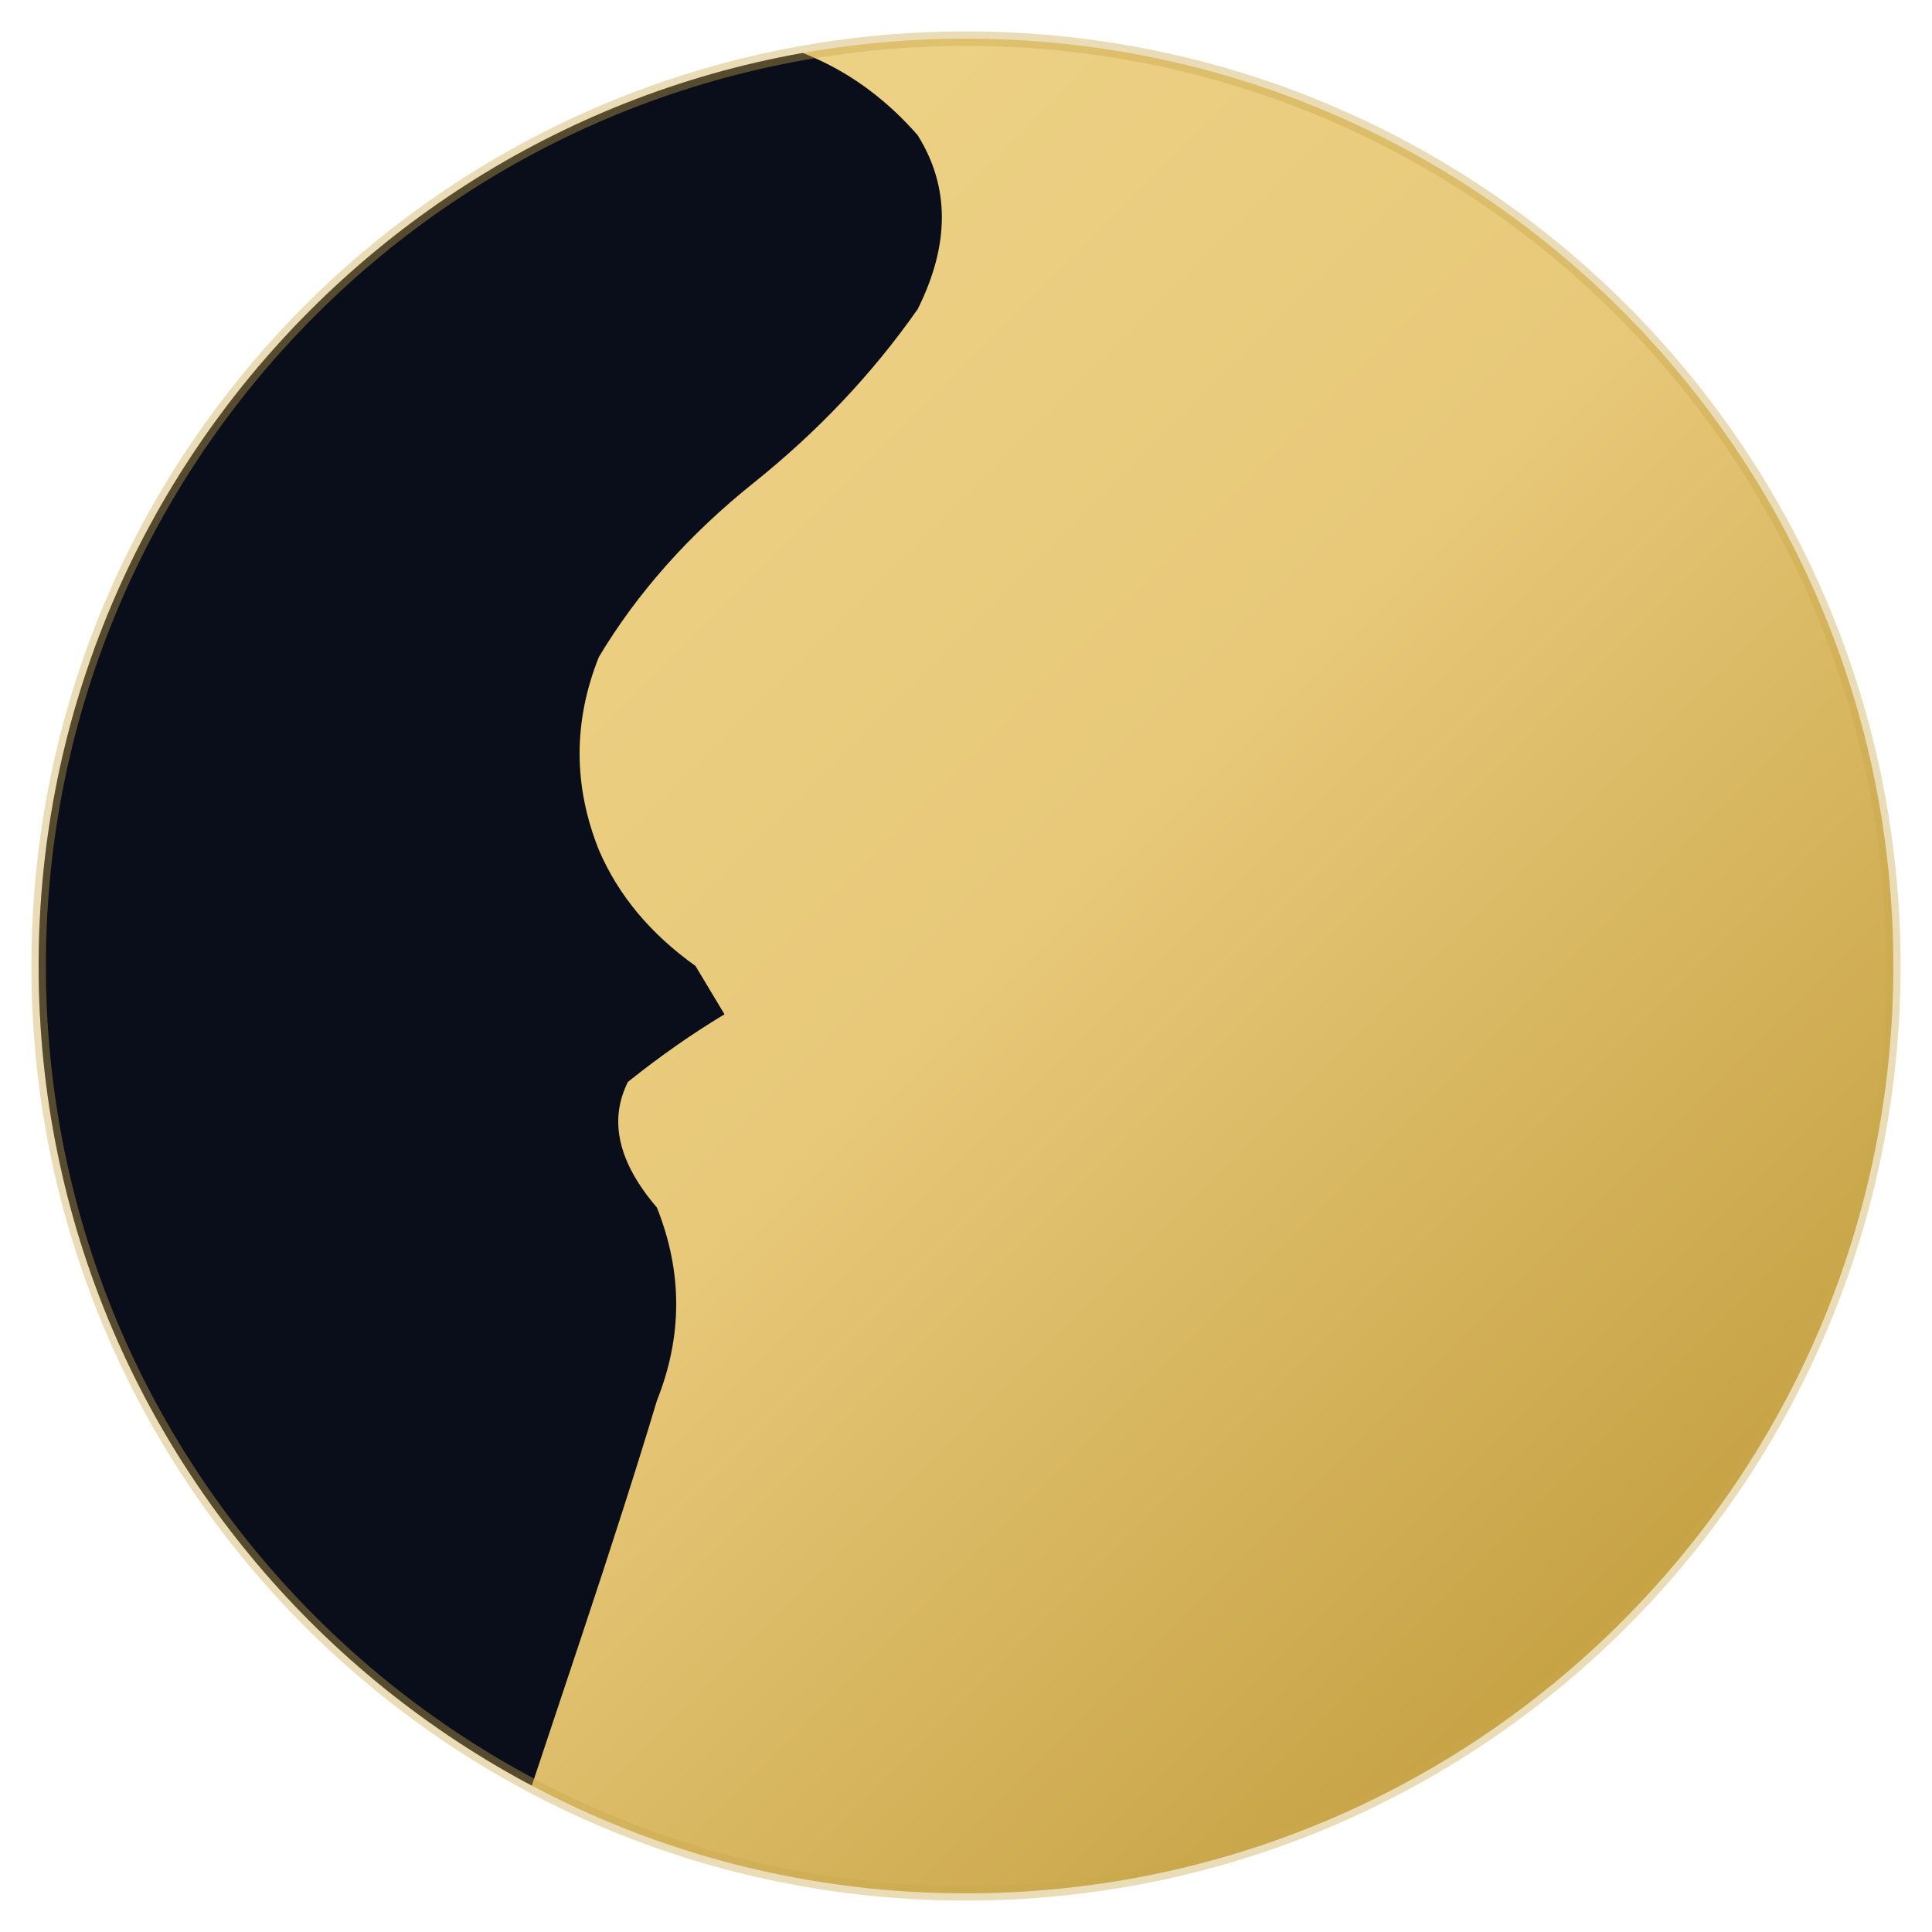
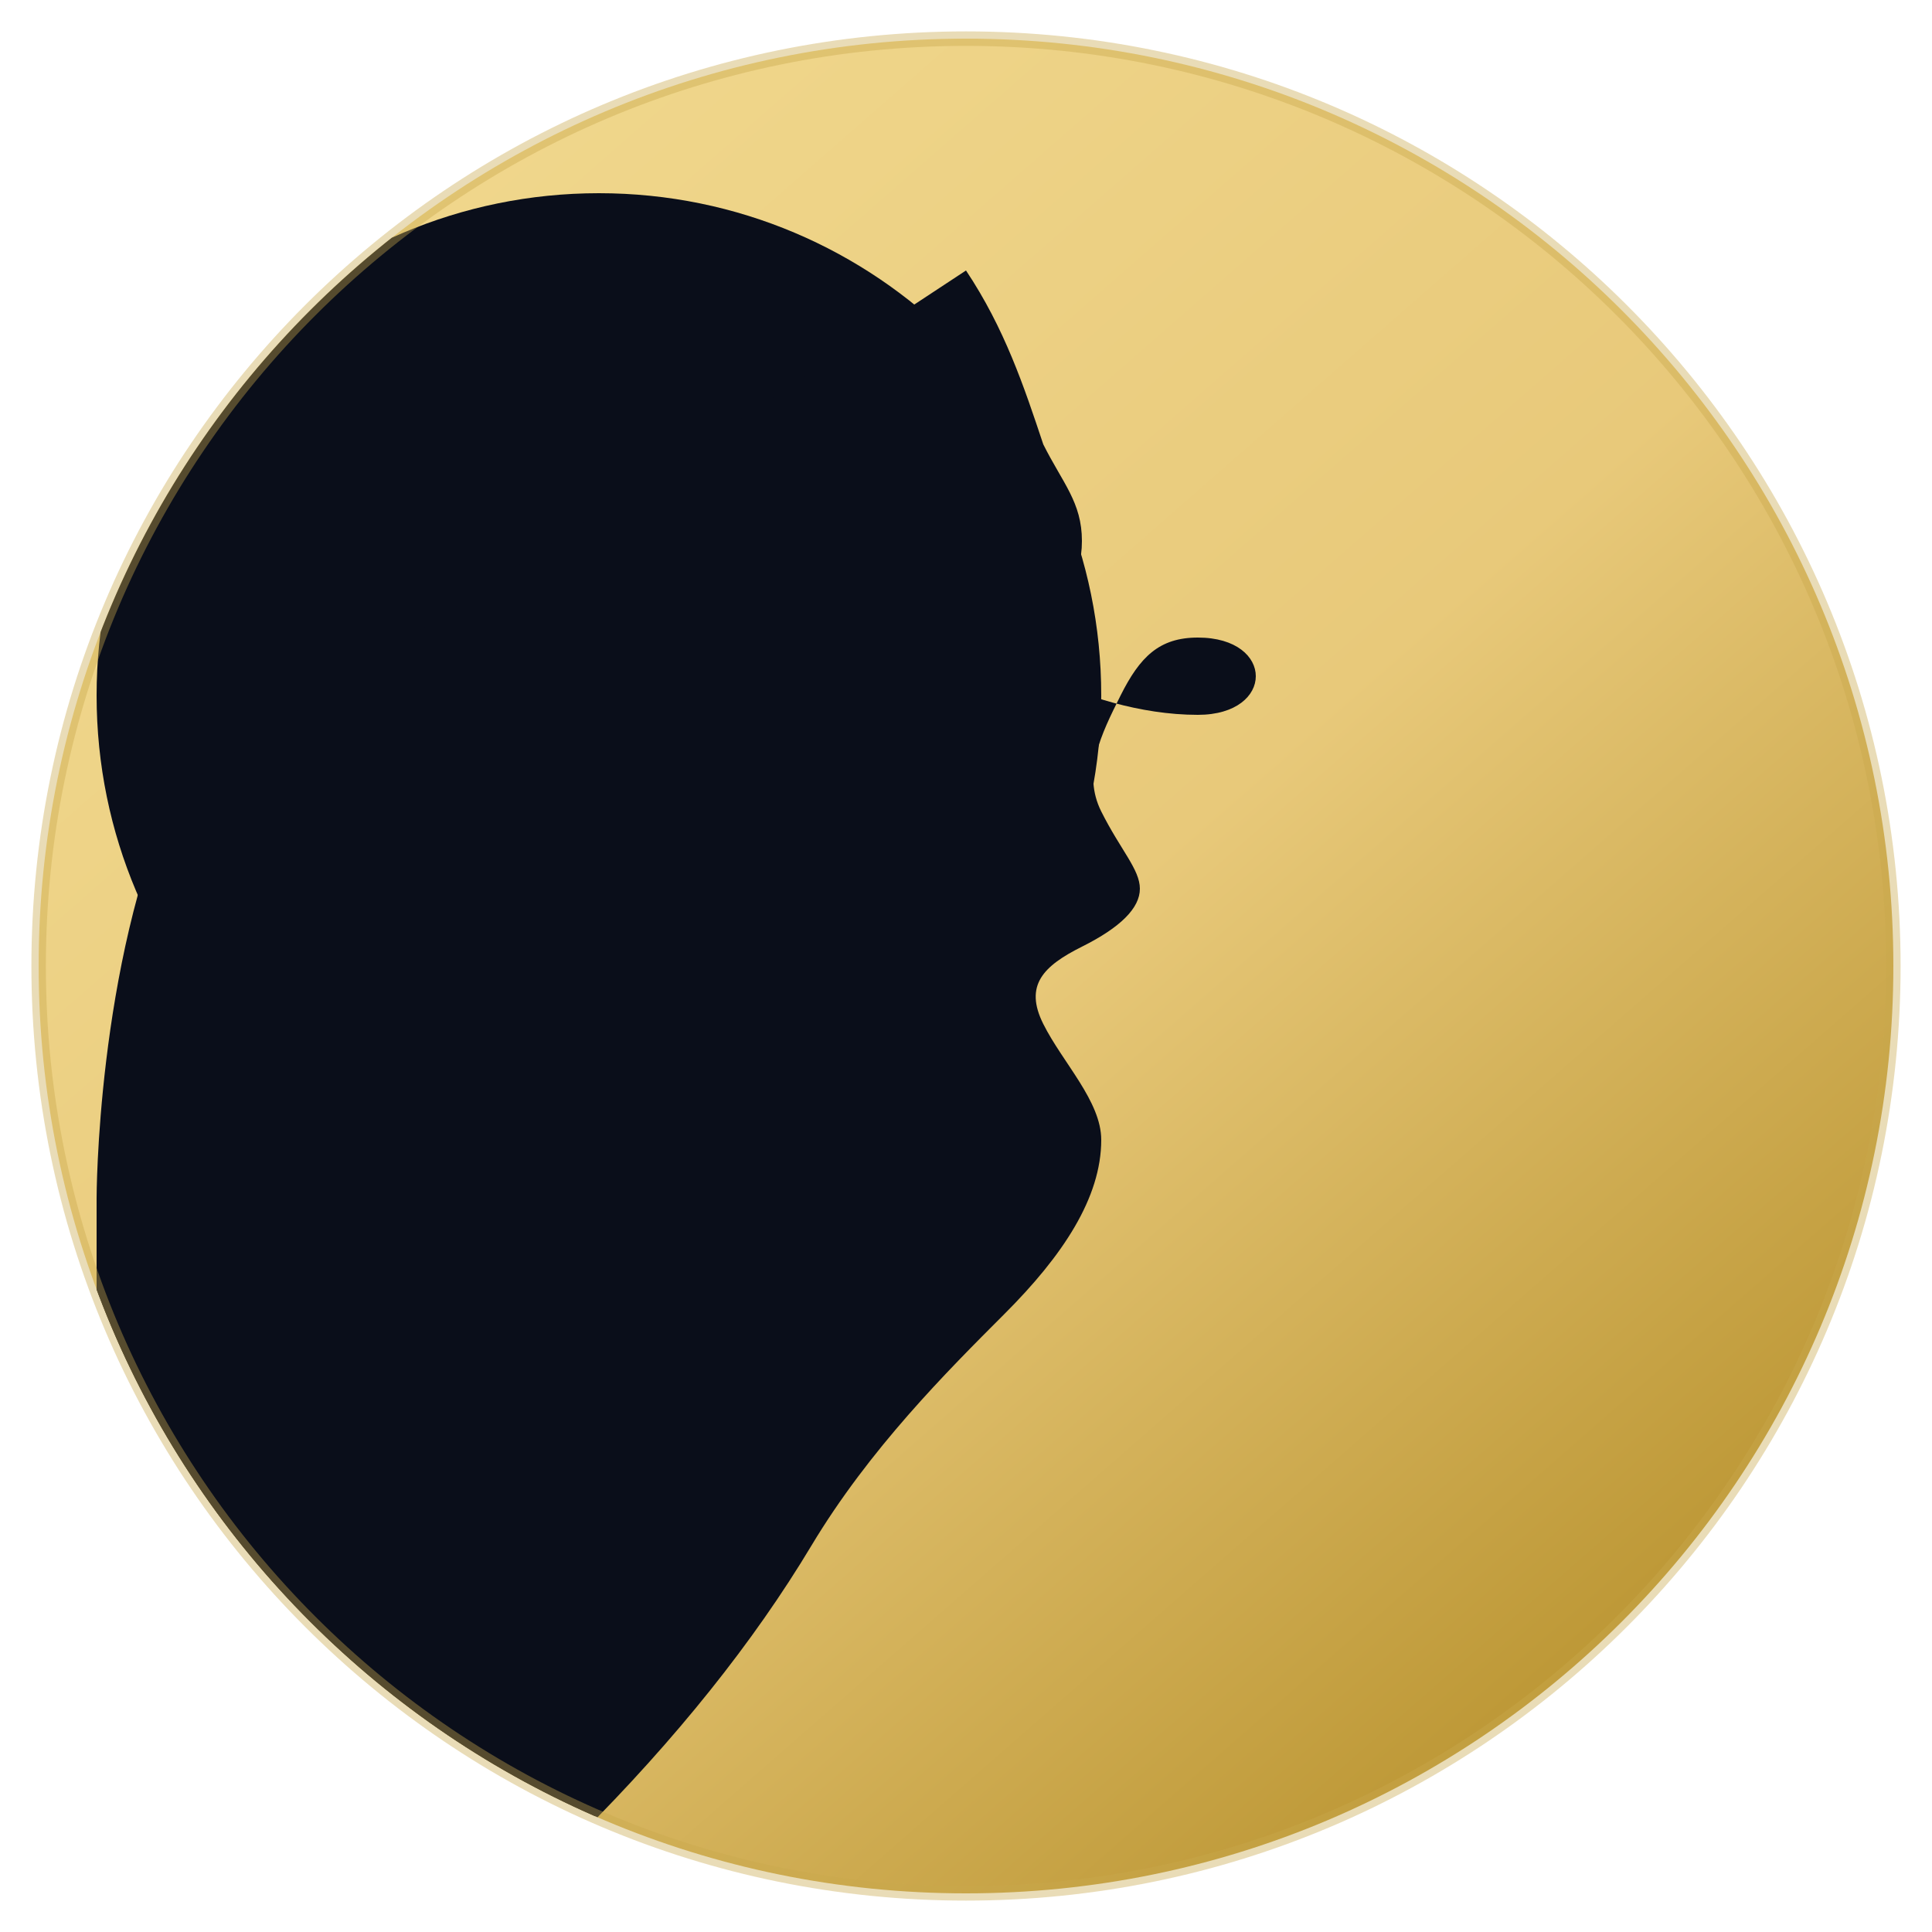
<svg xmlns="http://www.w3.org/2000/svg" viewBox="0 0 200 200">
  <defs>
-     <linearGradient id="g" x1="0" y1="0" x2="1" y2="1">
+     <linearGradient id="g" x1="0.3" y1="0" x2="1" y2="0.8">
      <stop offset="0%" stop-color="#f0d78c" />
      <stop offset="50%" stop-color="#e8c97a" />
      <stop offset="100%" stop-color="#b8922e" />
    </linearGradient>
    <clipPath id="c">
      <circle cx="100" cy="100" r="96" />
    </clipPath>
  </defs>
  <g clip-path="url(#c)">
    <circle cx="100" cy="100" r="96" fill="url(#g)" />
-     <path d="       M 0,0 L 0,200 L 50,200       Q 55,185 60,170       Q 65,155 68,145       Q 72,135 68,125       Q 62,118 65,112       Q 70,108 75,105       L 72,100       Q 65,95 62,88       Q 58,78 62,68       Q 68,58 78,50       Q 88,42 95,32       Q 100,22 95,14       Q 88,6 78,4       L 60,0 Z     " fill="#0a0e1a" />
+     <circle cx="62" cy="72" r="52" fill="#0a0e1a" />
+     <path d="       M 100,28       C 104,34 106,40 108,46       C 110,50 112,52 112,56       C 112,60 110,62 108,64       C 106,66 106,68 108,70       C 112,72 118,74 124,74       C 128,74 130,72 130,70       C 130,68 128,66 124,66       C 120,66 118,68 116,72       C 114,76 112,80 114,84       C 116,88 118,90 118,92       C 118,94 116,96 112,98       C 108,100 106,102 108,106       C 110,110 114,114 114,118       C 114,124 110,130 104,136       C 98,142 90,150 84,160       C 78,170 70,180 60,190       C 52,196 40,196 30,196       L 10,196 L 10,124       C 10,124 10,100 18,82     " fill="#0a0e1a" />
+     <path d="       M 60,190 C 52,196 40,196 30,196 L 10,196 L 10,124       C 14,128 20,130 30,132       C 40,134 50,140 58,150       C 66,160 68,172 64,184       C 62,188 60,190 60,190     " fill="#0a0e1a" />
  </g>
  <circle cx="100" cy="100" r="96" stroke="#c9a84c" stroke-width="1.5" fill="none" opacity="0.4" />
</svg>
